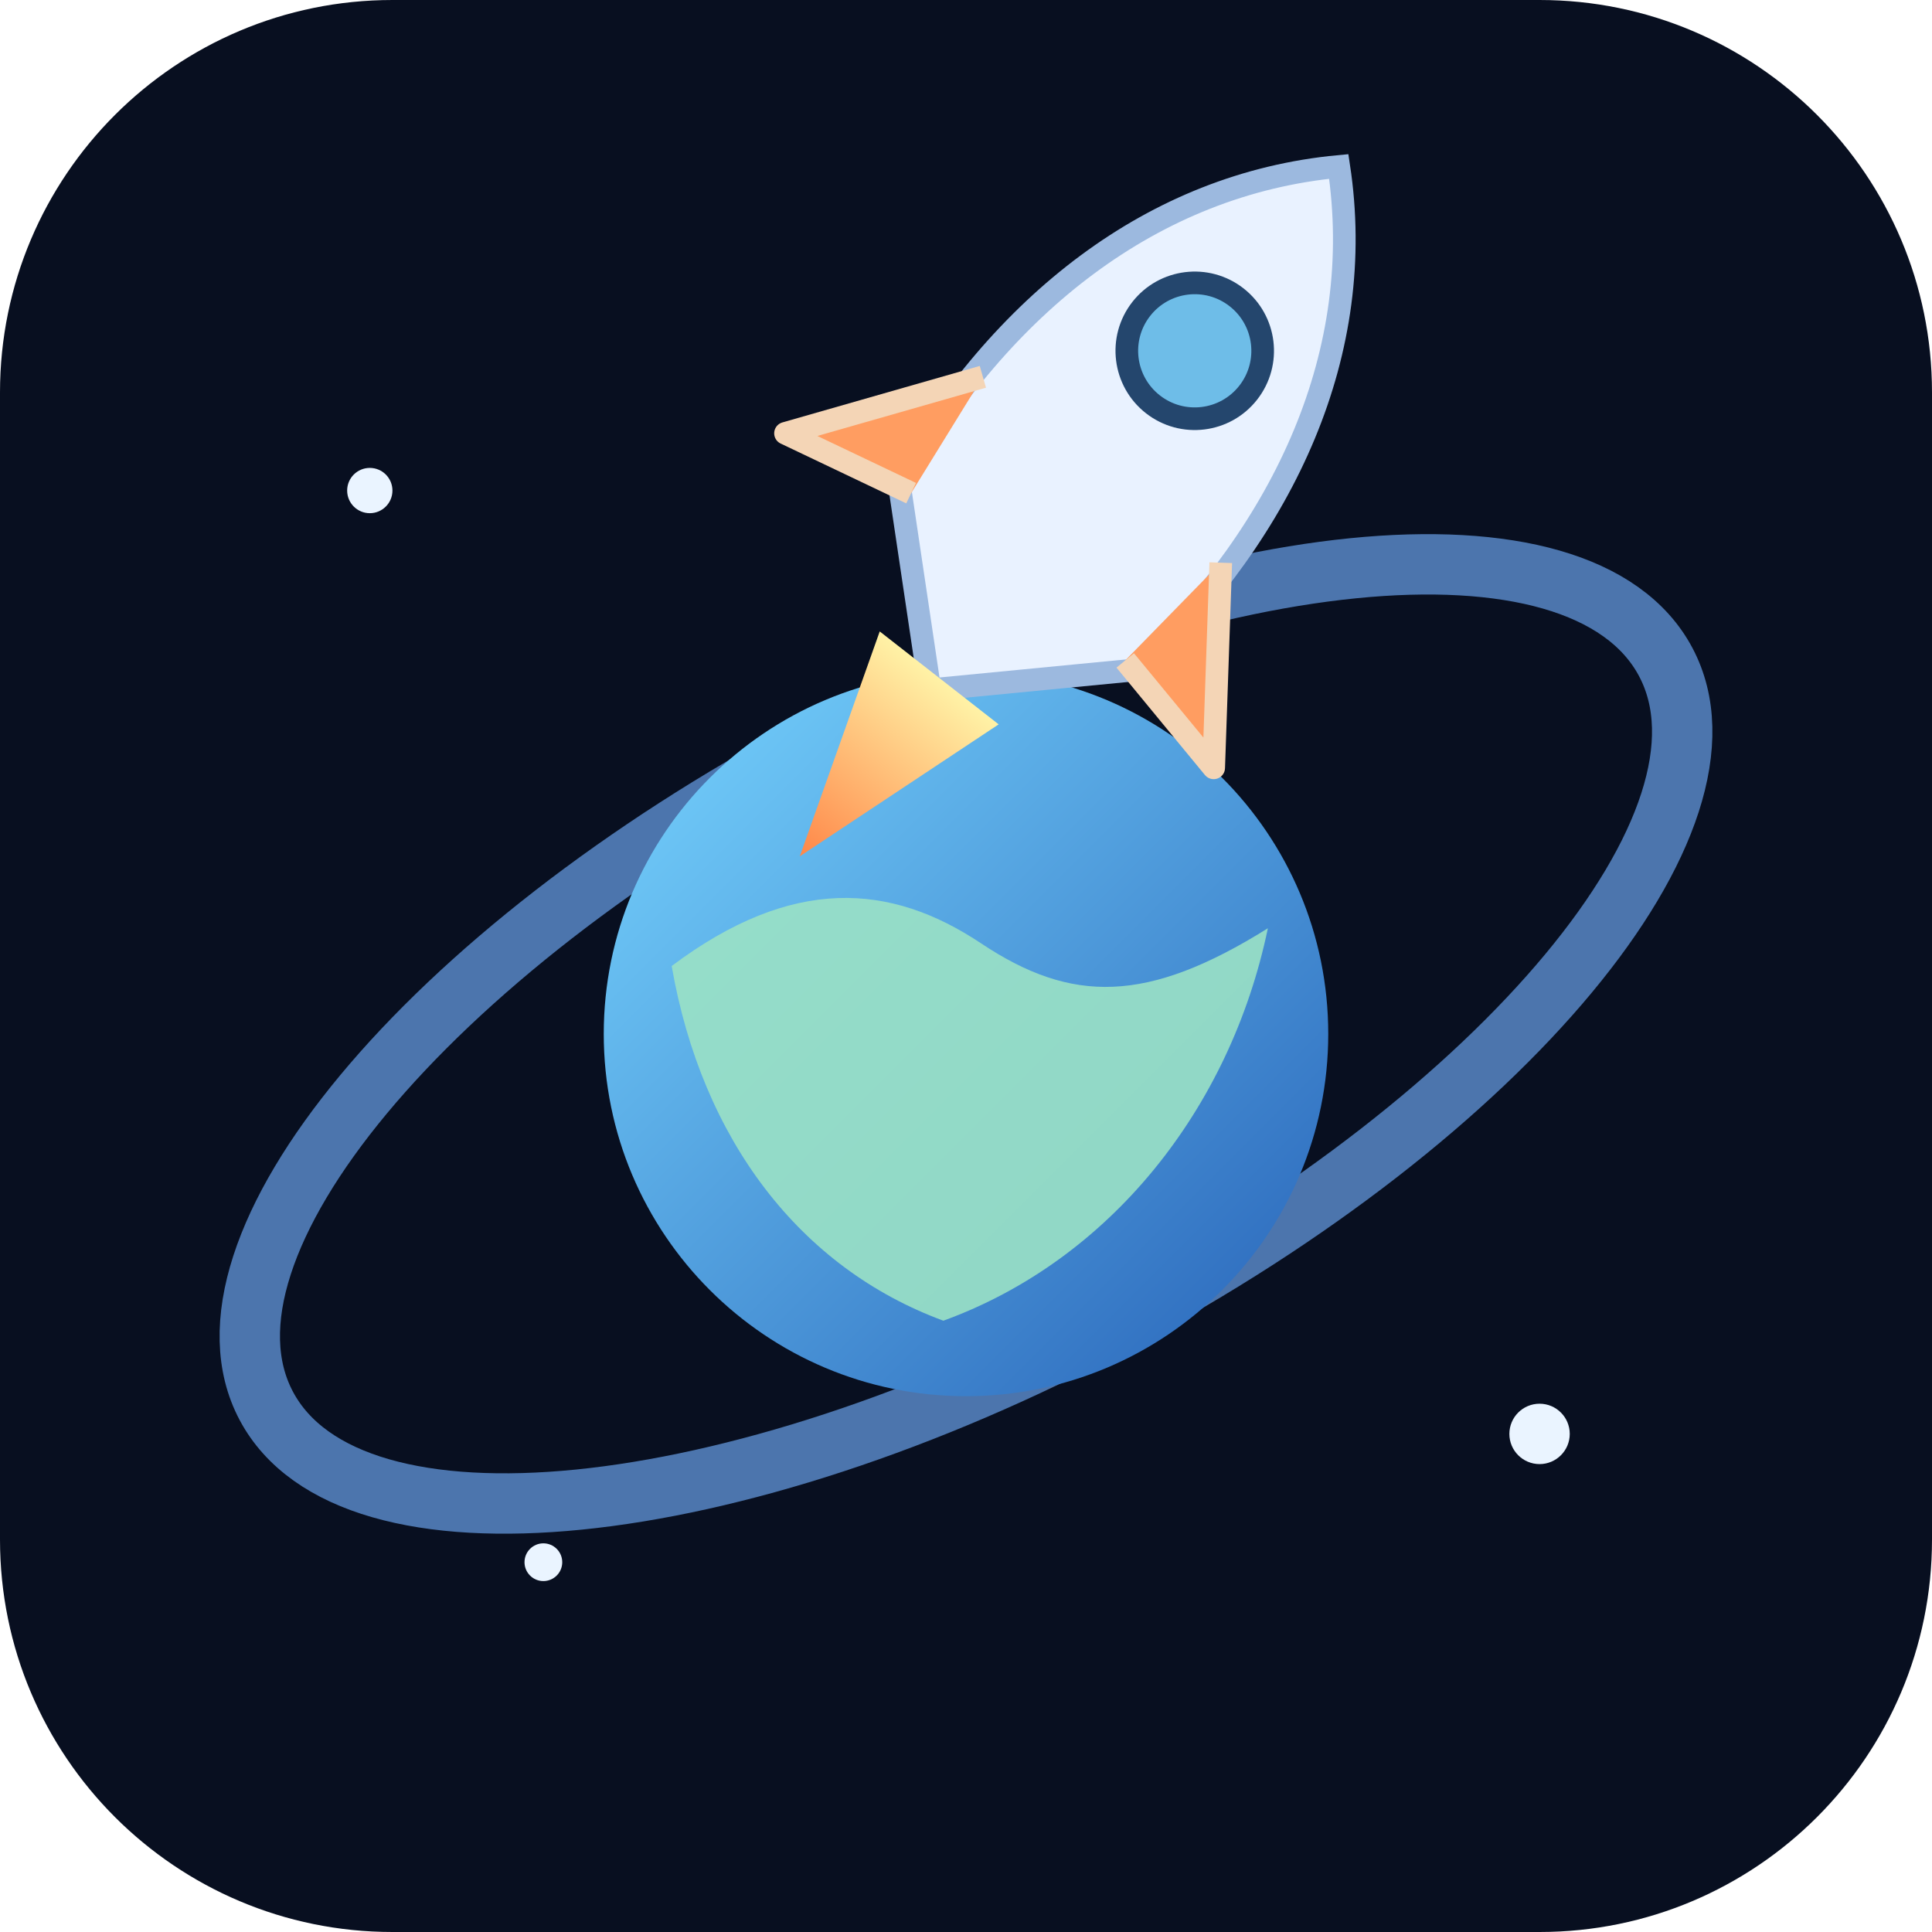
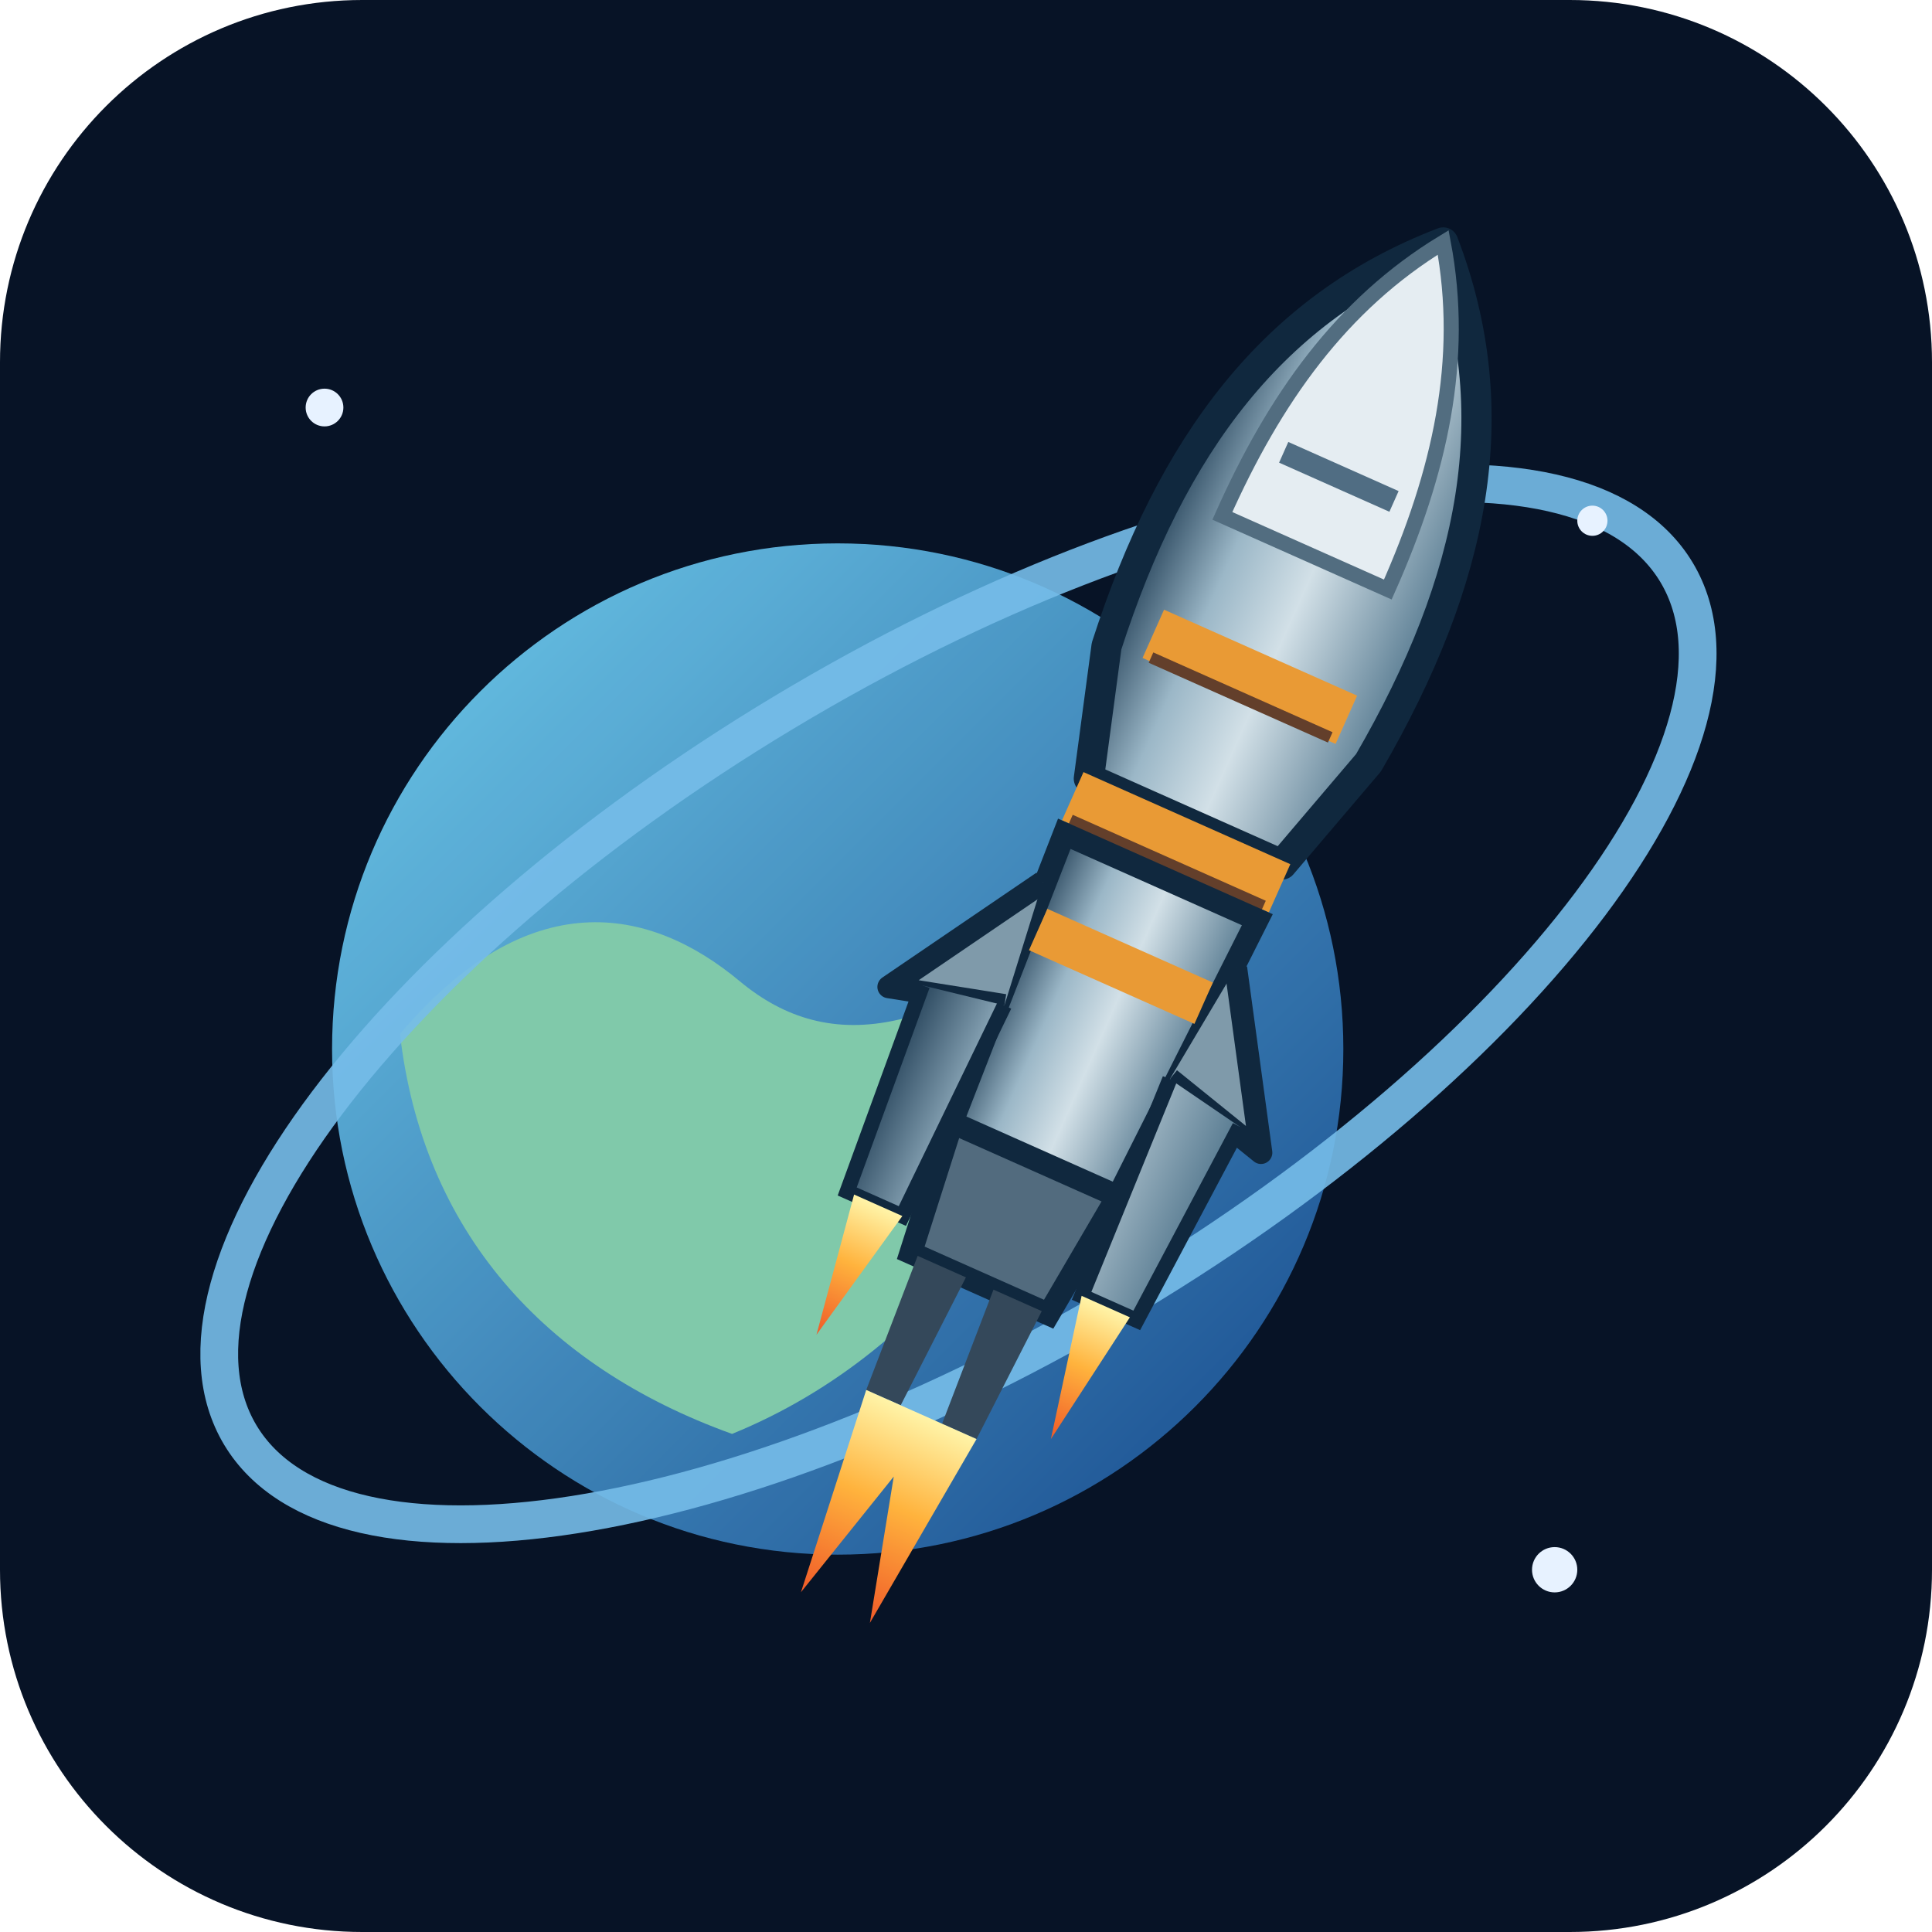
<svg xmlns="http://www.w3.org/2000/svg" width="256" height="256" viewBox="0 0 256 256">
  <defs>
+     <linearGradient id="hull" x1="0" y1="0" x2="1" y2="0">
+       <stop offset="0" stop-color="#29465d" />
+       <stop offset=".28" stop-color="#9bb7c7" />
+       <stop offset=".55" stop-color="#d2e0e7" />
+       <stop offset="1" stop-color="#587b91" />
+     </linearGradient>
    <linearGradient id="planet" x1="0" y1="0" x2="1" y2="1">
-       <stop offset="0" stop-color="#77d5ff" />
-       <stop offset="1" stop-color="#2762b8" />
+       <stop offset="0" stop-color="#73d3f4" />
+       <stop offset="1" stop-color="#174b91" />
    </linearGradient>
    <linearGradient id="flame" x1="0" y1="0" x2="0" y2="1">
-       <stop offset="0" stop-color="#fff2a6" />
-       <stop offset="1" stop-color="#ff8748" />
+       <stop offset="0" stop-color="#fff4a8" />
+       <stop offset=".45" stop-color="#ffb33d" />
+       <stop offset="1" stop-color="#f05a28" />
    </linearGradient>
  </defs>
-   <rect width="256" height="256" rx="52" fill="#080f20" />
-   <ellipse cx="128" cy="137" rx="105" ry="43" transform="rotate(-28 128 137)" fill="none" stroke="#5c8fd1" stroke-width="8" opacity=".8" />
-   <circle cx="128" cy="137" r="48" fill="url(#planet)" />
-   <path d="M89 128c16-12 29-11 41-3 12 8 22 8 38-2-5 24-21 44-43 52-19-7-32-24-36-47z" fill="#9ae1c5" opacity=".9" />
-   <g transform="translate(154 52) rotate(38)">
-     <path d="M0-38c18 17 24 42 20 69L0 50-20 31c-4-27 2-52 20-69z" fill="#e9f2ff" stroke="#9cb9df" stroke-width="3" />
-     <circle cy="-7" r="9" fill="#6ebde8" stroke="#24466d" stroke-width="3" />
-     <path d="M-20 13-36 35-18 31M20 13 36 35 18 31" fill="#ff9d61" stroke="#f4d5b6" stroke-width="3" stroke-linejoin="round" />
-     <path d="M-10 48 0 78 10 48z" fill="url(#flame)" />
+   <rect width="256" height="256" rx="48" fill="#071326" />
+   <circle cx="111" cy="139" r="67" fill="url(#planet)" opacity=".95" />
+   <path d="M53 137c17-20 33-17 45-7 12 10 27 8 51-13-5 35-25 62-52 73-25-9-41-27-44-53z" fill="#80c9aa" />
+   <ellipse cx="127" cy="133" rx="111" ry="45" transform="rotate(-31 127 133)" fill="none" stroke="#75bce9" stroke-width="5" opacity=".9" />
+   <g transform="translate(153 118) rotate(24)">
+     <path d="M0-94c17 17 22 39 19 67L14-10H-14L-19-27c-3-28 2-50 19-67z" fill="url(#hull)" stroke="#10283e" stroke-width="4" stroke-linejoin="round" />
+     <path d="M0-94c9 13 12 28 12 45H-12c0-17 3-32 12-45z" fill="#e5edf2" stroke="#526d80" stroke-width="2" />
+     <path d="M-14-31H14M-15-7H15" stroke="#e99a35" stroke-width="7" />
+     <path d="M-13-28H13M-14-4H14" stroke="#633f2b" stroke-width="1.5" />
+     <path d="M-14-2H14L12 40H-12z" fill="url(#hull)" stroke="#10283e" stroke-width="3" />
+     <path d="M-12 11H12" stroke="#e99a35" stroke-width="6" />
+     <path d="M-12 39H12L10 57H-10z" fill="#526b7e" stroke="#10283e" stroke-width="3" />
+     <path d="M-9 57H-2L-3 76H-8zM2 57H9L8 76H3z" fill="#34485a" />
+     <path d="M-8 76L-5 104 0 85 5 104 8 76z" fill="url(#flame)" />
+     <path d="M-14 5L-27 26-12 22M14 5L27 26 12 22" fill="#7f9aaa" stroke="#10283e" stroke-width="3" stroke-linejoin="round" />
+     <path d="M-23 24L-21 53-13 53-12 22M23 24L21 53 13 53 12 22" fill="url(#hull)" stroke="#10283e" stroke-width="2" />
+     <path d="M-20 53L-17 72-13 53M20 53L17 72 13 53" fill="url(#flame)" />
+     <path d="M-8-60H8" stroke="#506d83" stroke-width="3" />
  </g>
-   <circle cx="49" cy="65" r="3" fill="#eaf4ff" />
-   <circle cx="204" cy="190" r="4" fill="#eaf4ff" />
-   <circle cx="72" cy="207" r="2.5" fill="#eaf4ff" />
+   <circle cx="43" cy="54" r="2.5" fill="#e7f2ff" />
+   <circle cx="211" cy="69" r="2" fill="#e7f2ff" />
+   <circle cx="206" cy="208" r="3" fill="#e7f2ff" />
</svg>
